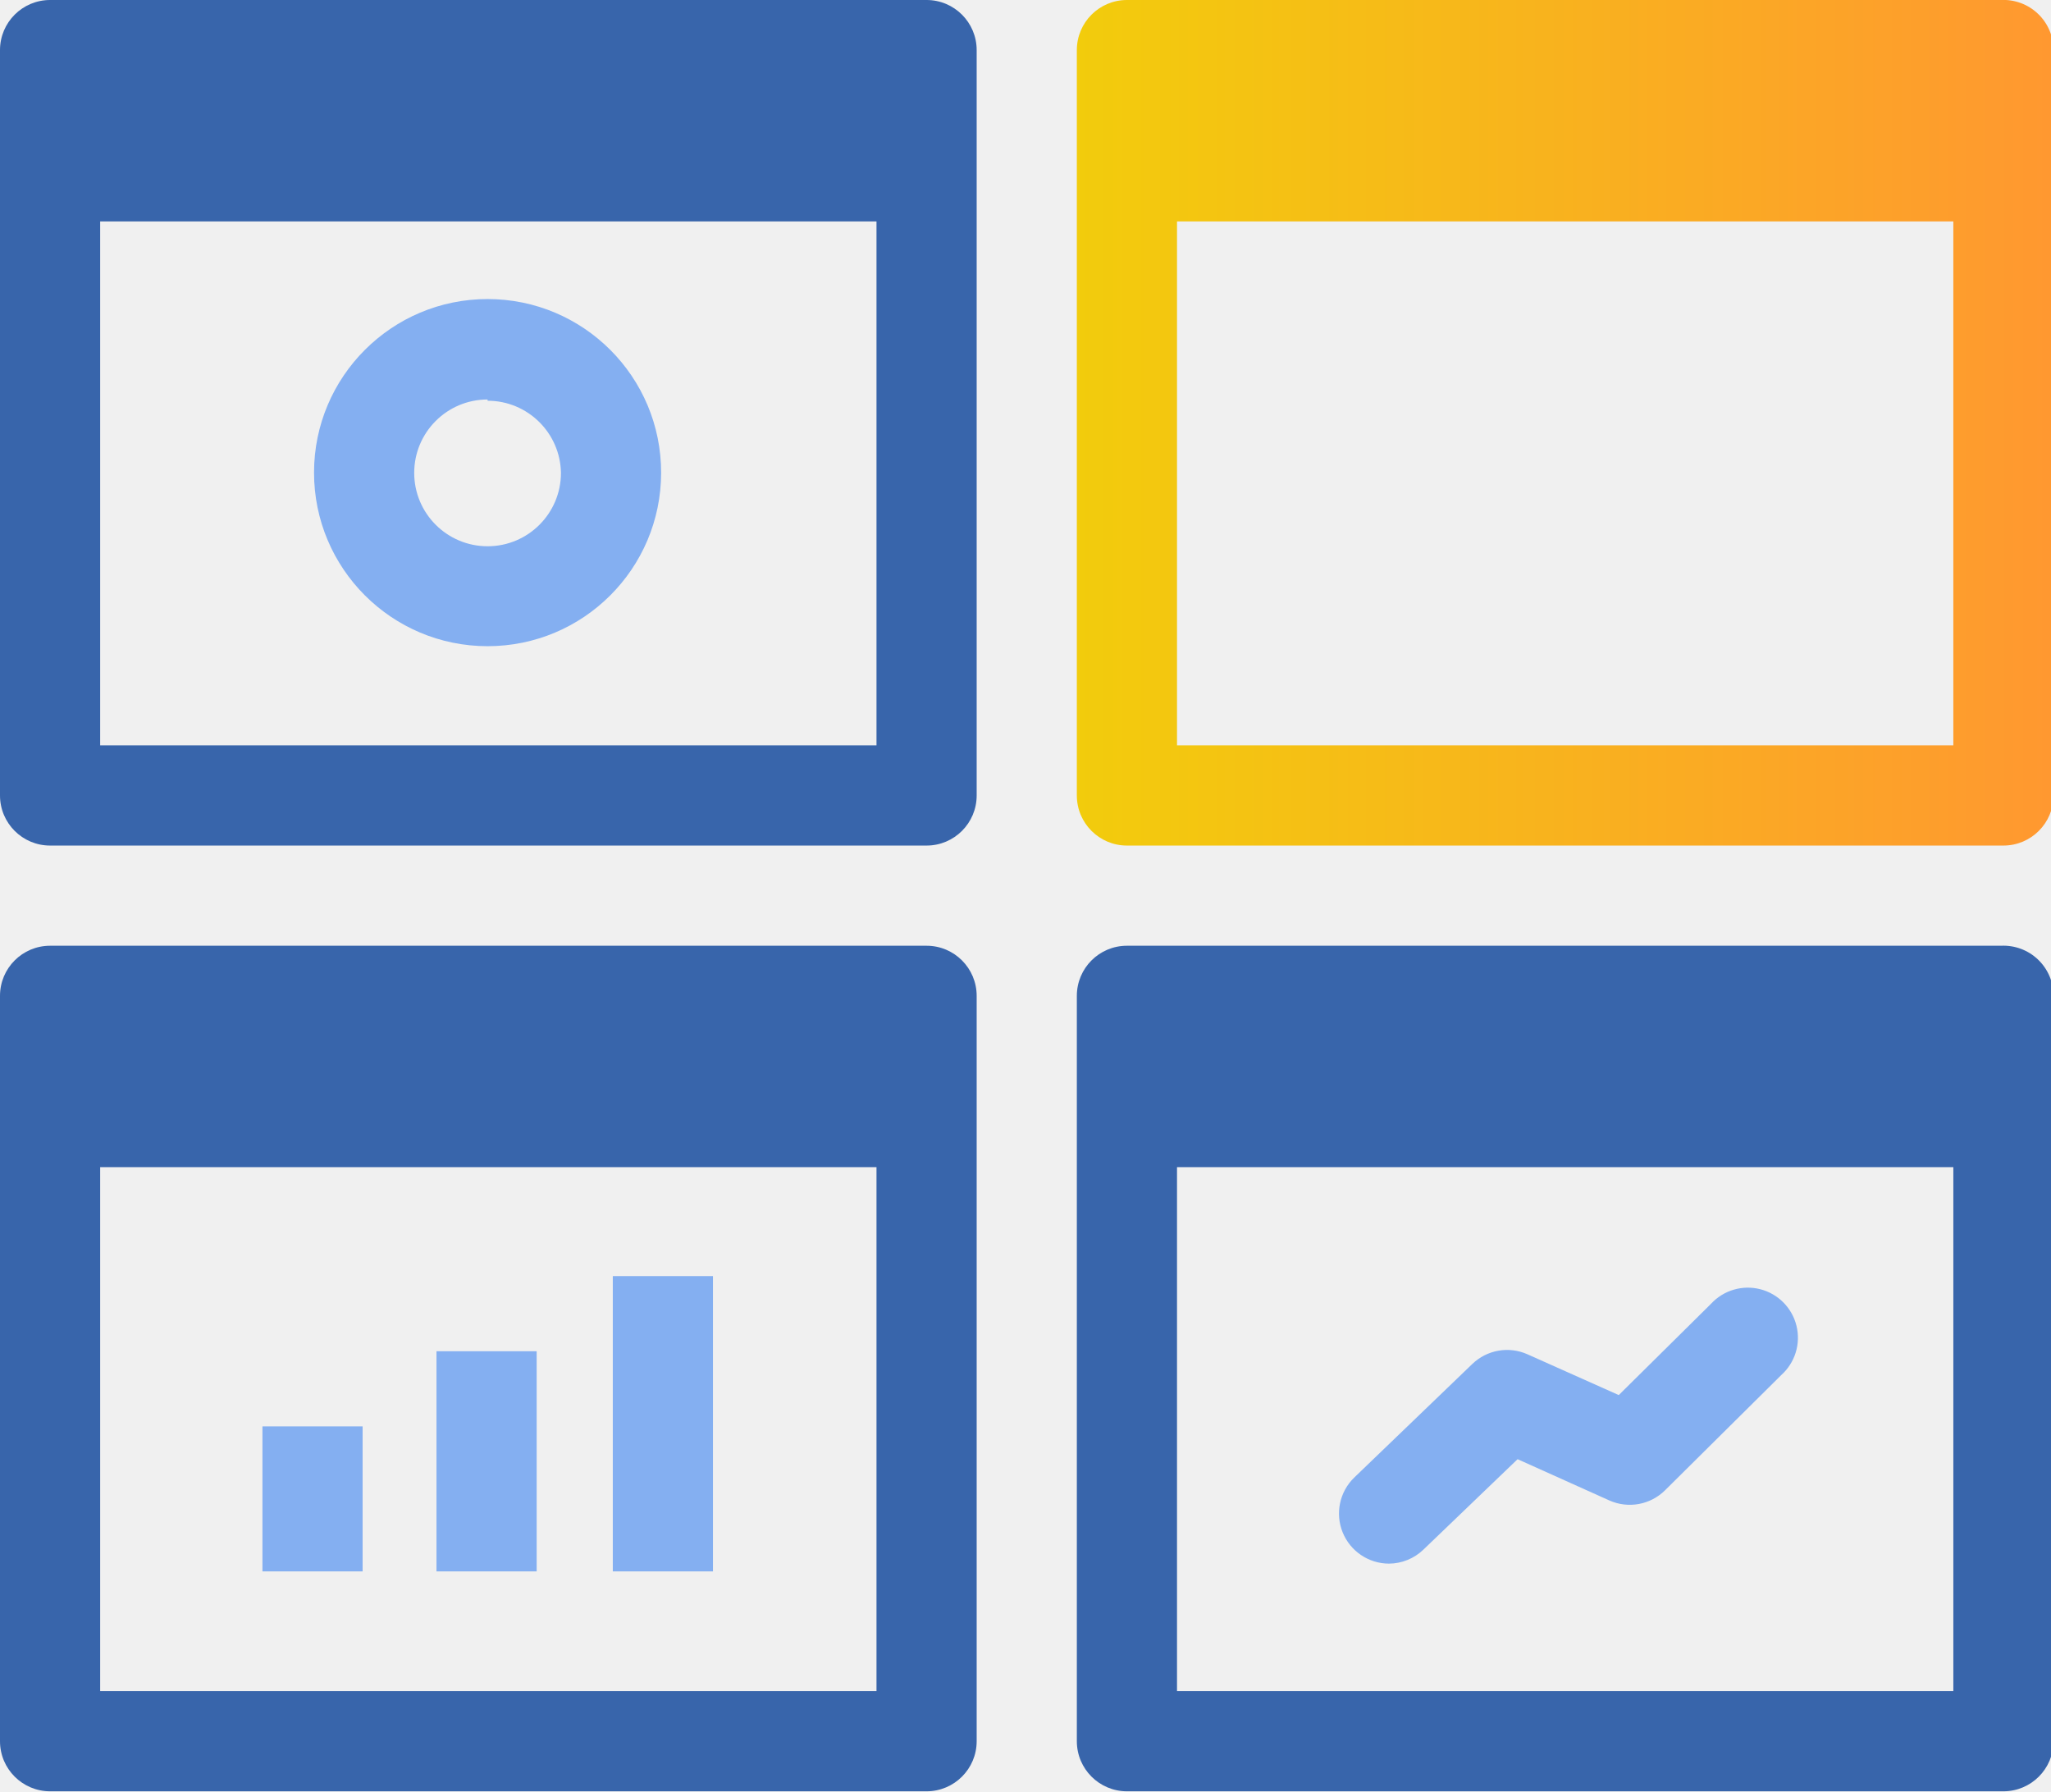
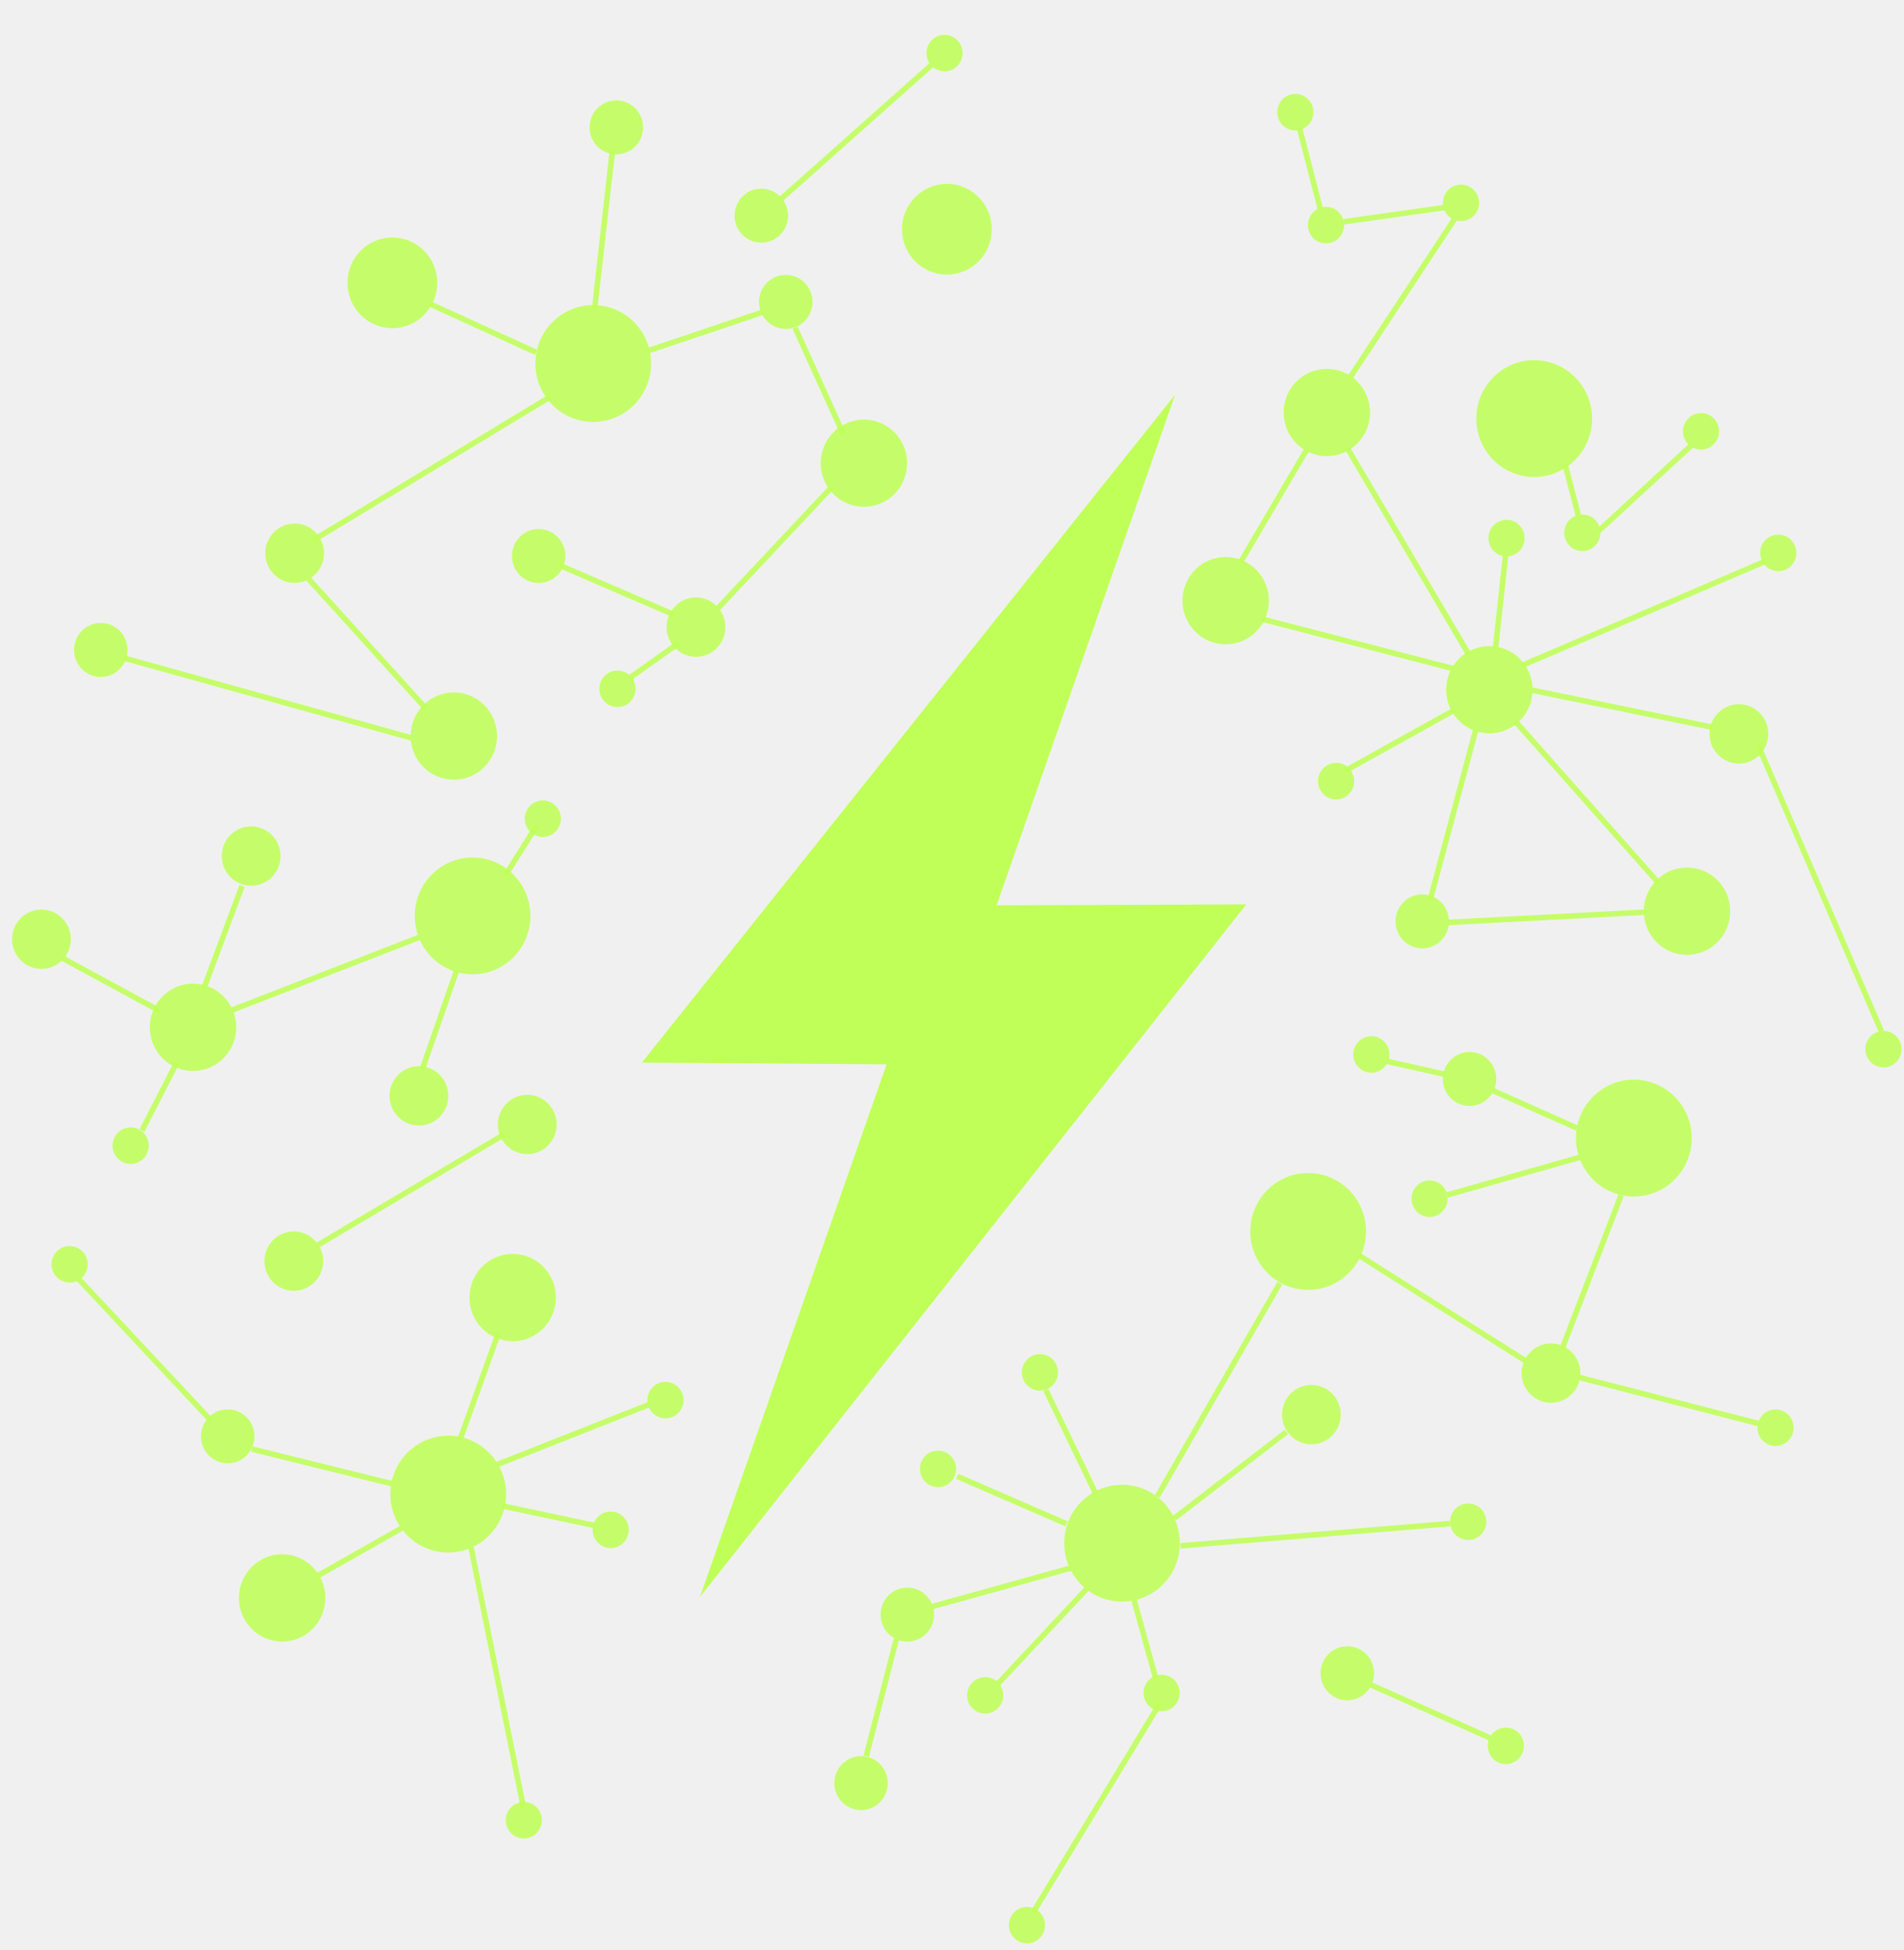
- <svg xmlns="http://www.w3.org/2000/svg" viewBox="0 0 81.9 71.52">
+ <svg xmlns="http://www.w3.org/2000/svg" viewBox="3 7 41 42" fill="none">
+   <g clip-path="url(#clip0_3735_8655)">
+     <path opacity="0.88" d="M22.307 42.299L21.657 44.827" stroke="#C0FF58" stroke-width="0.12" />
+     <path opacity="0.88" d="M27.978 43.694L25.257 48.183" stroke="#C0FF58" stroke-width="0.12" />
+     <path opacity="0.88" d="M26.415 41.211L24.491 43.27" stroke="#C0FF58" stroke-width="0.12" />
+     <path opacity="0.88" d="M27.425 41.462L27.892 43.145" stroke="#C0FF58" stroke-width="0.12" />
+     <path opacity="0.88" d="M23.071 41.605L26.069 40.771" stroke="#C0FF58" stroke-width="0.12" />
+     <path opacity="0.88" d="M23.617 38.799L25.97 39.82" stroke="#C0FF58" stroke-width="0.12" />
+     <path opacity="0.88" d="M25.524 36.936L26.595 39.16" stroke="#C0FF58" stroke-width="0.12" />
+     <path opacity="0.88" d="M30.564 34.639L27.925 39.232" stroke="#C0FF58" stroke-width="0.12" />
+     <path opacity="0.88" d="M12.028 27.189L7.988 28.759" stroke="#C0FF58" stroke-width="0.12" />
+     <path opacity="0.88" d="M11.88 22.899L5.66 21.171" stroke="#C0FF58" stroke-width="0.12" />
+     <path opacity="0.88" d="M12.168 22.255L9.641 19.462" stroke="#C0FF58" stroke-width="0.12" />
+     <path opacity="0.88" d="M17.539 20.249L15.043 19.171" stroke="#C0FF58" stroke-width="0.12" />
+     <path opacity="0.88" d="M17.608 20.859L16.543 21.615" stroke="#C0FF58" stroke-width="0.12" />
+     <path opacity="0.88" d="M14.543 14.588L12.249 13.541" stroke="#C0FF58" stroke-width="0.12" />
+     <path opacity="0.88" d="M14.861 15.541L9.748 18.633" stroke="#C0FF58" stroke-width="0.12" />
+     <path opacity="0.88" d="M19.439 13.719L16.925 14.566" stroke="#C0FF58" stroke-width="0.12" />
+     <path opacity="0.88" d="M16.192 10.234L15.808 13.639" stroke="#C0FF58" stroke-width="0.12" />
+     <path opacity="0.88" d="M23.066 8.397L19.812 11.295" stroke="#C0FF58" stroke-width="0.12" />
+     <path opacity="0.88" d="M20.909 17.497L18.458 20.106" stroke="#C0FF58" stroke-width="0.12" />
+     <path opacity="0.88" d="M21.163 16.35L20.124 14.057" stroke="#C0FF58" stroke-width="0.12" />
+     <path opacity="0.88" d="M12.835 27.903L12.098 30.024" stroke="#C0FF58" stroke-width="0.12" />
+     <path opacity="0.88" d="M8.213 26.084L7.388 28.294" stroke="#C0FF58" stroke-width="0.12" />
+     <path opacity="0.88" d="M6.435 28.771L4.331 27.629" stroke="#C0FF58" stroke-width="0.12" />
+     <path opacity="0.88" d="M14.553 24.794L13.881 25.859" stroke="#C0FF58" stroke-width="0.12" />
+     <path opacity="0.88" d="M6.809 29.883L6.058 31.349" stroke="#C0FF58" stroke-width="0.12" />
+     <path opacity="0.88" d="M13.875 31.425L9.848 33.815" stroke="#C0FF58" stroke-width="0.12" />
+     <path opacity="0.88" d="M7.529 37.58L4.691 34.545" stroke="#C0FF58" stroke-width="0.12" />
+     <path opacity="0.88" d="M16.974 37.254L13.704 38.545" stroke="#C0FF58" stroke-width="0.12" />
+     <path opacity="0.88" d="M13.733 35.711L12.909 38.005" stroke="#C0FF58" stroke-width="0.12" />
+     <path opacity="0.88" d="M15.816 39.86L13.809 39.432" stroke="#C0FF58" stroke-width="0.12" />
+     <path opacity="0.88" d="M11.453 38.96L8.421 38.21" stroke="#C0FF58" stroke-width="0.12" />
+     <path opacity="0.88" d="M11.649 39.915L9.845 40.938" stroke="#C0FF58" stroke-width="0.12" />
+     <path opacity="0.88" d="M13.145 40.326L14.27 45.907" stroke="#C0FF58" stroke-width="0.12" />
+     <path opacity="0.88" d="M32.263 34.035L35.862 36.313" stroke="#C0FF58" stroke-width="0.12" />
+     <path opacity="0.88" d="M32.877 29.86L34.112 30.137" stroke="#C0FF58" stroke-width="0.12" />
+     <path opacity="0.88" d="M34.185 26.868L38.422 26.647" stroke="#C0FF58" stroke-width="0.12" />
+     <path opacity="0.88" d="M34.784 22.722L33.806 26.372" stroke="#C0FF58" stroke-width="0.12" />
+     <path opacity="0.88" d="M35.639 22.538L38.725 26.022" stroke="#C0FF58" stroke-width="0.12" />
+     <path opacity="0.88" d="M35.99 21.864L39.864 22.661" stroke="#C0FF58" stroke-width="0.12" />
+     <path opacity="0.88" d="M40.863 23.044L43.523 29.214" stroke="#C0FF58" stroke-width="0.12" />
+     <path opacity="0.88" d="M35.786 21.33L41.032 19.085" stroke="#C0FF58" stroke-width="0.12" />
+     <path opacity="0.88" d="M35.212 20.949L35.427 18.972" stroke="#C0FF58" stroke-width="0.12" />
+     <path opacity="0.88" d="M36.994 18.095L36.705 16.987" stroke="#C0FF58" stroke-width="0.12" />
+     <path opacity="0.88" d="M39.429 16.593L37.439 18.429" stroke="#C0FF58" stroke-width="0.12" />
+     <path opacity="0.88" d="M30.179 20.333L34.317 21.406" stroke="#C0FF58" stroke-width="0.12" />
+     <path opacity="0.88" d="M31.969 23.604L34.319 22.297" stroke="#C0FF58" stroke-width="0.12" />
+     <path opacity="0.88" d="M32.023 16.658L34.627 21.083" stroke="#C0FF58" stroke-width="0.12" />
+     <path opacity="0.88" d="M31.151 16.673L29.714 19.118" stroke="#C0FF58" stroke-width="0.12" />
+     <path opacity="0.88" d="M34.333 11.71L32.085 15.119" stroke="#C0FF58" stroke-width="0.12" />
+     <path opacity="0.88" d="M34.116 11.469L31.94 11.777" stroke="#C0FF58" stroke-width="0.12" />
+     <path opacity="0.88" d="M31.437 11.496L30.985 9.744" stroke="#C0FF58" stroke-width="0.12" />
+     <path opacity="0.88" d="M35.15 30.487L36.967 31.298" stroke="#C0FF58" stroke-width="0.12" />
+     <path opacity="0.88" d="M34.17 32.738L37.042 31.922" stroke="#C0FF58" stroke-width="0.12" />
+     <path opacity="0.88" d="M36.648 36.044L37.916 32.743" stroke="#C0FF58" stroke-width="0.12" />
+     <path opacity="0.88" d="M37.007 36.666L40.863 37.657" stroke="#C0FF58" stroke-width="0.12" />
+     <path opacity="0.88" d="M30.706 37.842L28.294 39.699" stroke="#C0FF58" stroke-width="0.12" />
+     <path opacity="0.88" d="M34.238 39.815L28.426 40.294" stroke="#C0FF58" stroke-width="0.12" />
+     <path opacity="0.88" d="M35.091 44.432L32.525 43.289" stroke="#C0FF58" stroke-width="0.12" />
+     <path opacity="0.88" d="M35.079 22.796C35.593 22.796 36.01 22.375 36.01 21.856C36.01 21.337 35.593 20.916 35.079 20.916C34.564 20.916 34.148 21.337 34.148 21.856C34.148 22.375 34.564 22.796 35.079 22.796Z" fill="#C0FF58" />
+     <path opacity="0.88" d="M29.399 20.878C29.913 20.878 30.33 20.457 30.33 19.938C30.33 19.418 29.913 18.997 29.399 18.997C28.884 18.997 28.468 19.418 28.468 19.938C28.468 20.457 28.884 20.878 29.399 20.878Z" fill="#C0FF58" />
+     <path opacity="0.88" d="M12.775 23.794C13.289 23.794 13.706 23.373 13.706 22.854C13.706 22.335 13.289 21.914 12.775 21.914C12.261 21.914 11.844 22.335 11.844 22.854C11.844 23.373 12.261 23.794 12.775 23.794Z" fill="#C0FF58" />
+     <path opacity="0.88" d="M7.157 30.067C7.671 30.067 8.088 29.646 8.088 29.126C8.088 28.607 7.671 28.186 7.157 28.186C6.643 28.186 6.226 28.607 6.226 29.126C6.226 29.646 6.643 30.067 7.157 30.067Z" fill="#C0FF58" />
+     <path opacity="0.88" d="M39.335 27.566C39.849 27.566 40.266 27.145 40.266 26.625C40.266 26.106 39.849 25.685 39.335 25.685C38.821 25.685 38.404 26.106 38.404 26.625C38.404 27.145 38.821 27.566 39.335 27.566Z" fill="#C0FF58" />
+     <path opacity="0.88" d="M31.578 16.825C32.092 16.825 32.509 16.404 32.509 15.884C32.509 15.365 32.092 14.944 31.578 14.944C31.064 14.944 30.647 15.365 30.647 15.884C30.647 16.404 31.064 16.825 31.578 16.825Z" fill="#C0FF58" />
+     <path opacity="0.88" d="M21.607 17.916C22.121 17.916 22.538 17.495 22.538 16.976C22.538 16.457 22.121 16.036 21.607 16.036C21.093 16.036 20.676 16.457 20.676 16.976C20.676 17.495 21.093 17.916 21.607 17.916Z" fill="#C0FF58" />
+     <path opacity="0.88" d="M9.077 42.357C9.591 42.357 10.008 41.936 10.008 41.416C10.008 40.897 9.591 40.476 9.077 40.476C8.563 40.476 8.146 40.897 8.146 41.416C8.146 41.936 8.563 42.357 9.077 42.357Z" fill="#C0FF58" />
+     <path opacity="0.88" d="M14.042 35.888C14.556 35.888 14.973 35.467 14.973 34.947C14.973 34.428 14.556 34.007 14.042 34.007C13.528 34.007 13.111 34.428 13.111 34.947C13.111 35.467 13.528 35.888 14.042 35.888Z" fill="#C0FF58" />
+     <path opacity="0.88" d="M11.451 14.069C11.985 14.069 12.418 13.631 12.418 13.092C12.418 12.552 11.985 12.115 11.451 12.115C10.917 12.115 10.484 12.552 10.484 13.092C10.484 13.631 10.917 14.069 11.451 14.069Z" fill="#C0FF58" />
+     <path opacity="0.88" d="M23.395 12.914C23.929 12.914 24.362 12.477 24.362 11.937C24.362 11.398 23.929 10.96 23.395 10.96C22.86 10.96 22.427 11.398 22.427 11.937C22.427 12.477 22.86 12.914 23.395 12.914Z" fill="#C0FF58" />
+     <path opacity="0.88" d="M15.777 16.088C16.465 16.088 17.023 15.524 17.023 14.829C17.023 14.134 16.465 13.571 15.777 13.571C15.089 13.571 14.531 14.134 14.531 14.829C14.531 15.524 15.089 16.088 15.777 16.088Z" fill="#C0FF58" />
+     <path opacity="0.88" d="M36.044 17.274C36.733 17.274 37.291 16.711 37.291 16.016C37.291 15.321 36.733 14.757 36.044 14.757C35.356 14.757 34.798 15.321 34.798 16.016C34.798 16.711 35.356 17.274 36.044 17.274Z" fill="#C0FF58" />
+     <path opacity="0.88" d="M38.19 32.771C38.879 32.771 39.437 32.208 39.437 31.513C39.437 30.818 38.879 30.254 38.19 30.254C37.502 30.254 36.944 30.818 36.944 31.513C36.944 32.208 37.502 32.771 38.19 32.771Z" fill="#C0FF58" />
+     <path opacity="0.88" d="M34.651 30.822C34.969 30.822 35.227 30.561 35.227 30.24C35.227 29.918 34.969 29.658 34.651 29.658C34.333 29.658 34.075 29.918 34.075 30.24C34.075 30.561 34.333 30.822 34.651 30.822Z" fill="#C0FF58" />
+     <path opacity="0.88" d="M19.924 14.085C20.243 14.085 20.501 13.824 20.501 13.503C20.501 13.181 20.243 12.921 19.924 12.921C19.606 12.921 19.348 13.181 19.348 13.503C19.348 13.824 19.606 14.085 19.924 14.085Z" fill="#C0FF58" />
+     <path opacity="0.88" d="M14.602 19.557C14.92 19.557 15.178 19.297 15.178 18.975C15.178 18.654 14.92 18.394 14.602 18.394C14.284 18.394 14.026 18.654 14.026 18.975C14.026 19.297 14.284 19.557 14.602 19.557Z" fill="#C0FF58" />
+     <path opacity="0.88" d="M5.171 21.581C5.489 21.581 5.747 21.32 5.747 20.999C5.747 20.677 5.489 20.417 5.171 20.417C4.852 20.417 4.594 20.677 4.594 20.999C4.594 21.32 4.852 21.581 5.171 21.581Z" fill="#C0FF58" />
+     <path opacity="0.88" d="M16.275 10.325C16.593 10.325 16.851 10.065 16.851 9.743C16.851 9.422 16.593 9.162 16.275 9.162C15.957 9.162 15.698 9.422 15.698 9.743C15.698 10.065 15.957 10.325 16.275 10.325Z" fill="#C0FF58" />
+     <path opacity="0.88" d="M19.397 12.227C19.715 12.227 19.973 11.966 19.973 11.645C19.973 11.324 19.715 11.063 19.397 11.063C19.079 11.063 18.821 11.324 18.821 11.645C18.821 11.966 19.079 12.227 19.397 12.227Z" fill="#C0FF58" />
+     <path opacity="0.88" d="M27.167 41.496C27.855 41.496 28.413 40.933 28.413 40.238C28.413 39.543 27.855 38.979 27.167 38.979C26.479 38.979 25.921 39.543 25.921 40.238C25.921 40.933 26.479 41.496 27.167 41.496Z" fill="#C0FF58" />
+     <path opacity="0.88" d="M13.179 27.986C13.867 27.986 14.425 27.423 14.425 26.728C14.425 26.033 13.867 25.469 13.179 25.469C12.491 25.469 11.933 26.033 11.933 26.728C11.933 27.423 12.491 27.986 13.179 27.986Z" fill="#C0FF58" />
+     <path opacity="0.88" d="M12.023 31.243C12.373 31.243 12.656 30.956 12.656 30.603C12.656 30.25 12.373 29.964 12.023 29.964C11.673 29.964 11.39 30.25 11.39 30.603C11.39 30.956 11.673 31.243 12.023 31.243Z" fill="#C0FF58" />
+     <path opacity="0.88" d="M14.357 31.859C14.706 31.859 14.99 31.573 14.99 31.22C14.99 30.867 14.706 30.58 14.357 30.58C14.007 30.58 13.723 30.867 13.723 31.22C13.723 31.573 14.007 31.859 14.357 31.859Z" fill="#C0FF58" />
+     <path opacity="0.88" d="M9.328 34.802C9.678 34.802 9.961 34.516 9.961 34.163C9.961 33.81 9.678 33.523 9.328 33.523C8.978 33.523 8.695 33.81 8.695 34.163C8.695 34.516 8.978 34.802 9.328 34.802Z" fill="#C0FF58" />
+     <path opacity="0.88" d="M17.99 21.147C18.34 21.147 18.623 20.861 18.623 20.508C18.623 20.154 18.34 19.868 17.99 19.868C17.64 19.868 17.357 20.154 17.357 20.508C17.357 20.861 17.64 21.147 17.99 21.147Z" fill="#C0FF58" />
+     <path opacity="0.88" d="M3.892 27.869C4.242 27.869 4.525 27.583 4.525 27.23C4.525 26.877 4.242 26.59 3.892 26.59C3.542 26.59 3.259 26.877 3.259 27.23C3.259 27.583 3.542 27.869 3.892 27.869Z" fill="#C0FF58" />
+     <path opacity="0.88" d="M8.409 26.078C8.759 26.078 9.043 25.791 9.043 25.438C9.043 25.085 8.759 24.799 8.409 24.799C8.06 24.799 7.776 25.085 7.776 25.438C7.776 25.791 8.06 26.078 8.409 26.078Z" fill="#C0FF58" />
+     <path opacity="0.88" d="M36.406 37.215C36.756 37.215 37.039 36.928 37.039 36.575C37.039 36.222 36.756 35.936 36.406 35.936C36.056 35.936 35.773 36.222 35.773 36.575C35.773 36.928 36.056 37.215 36.406 37.215Z" fill="#C0FF58" />
+     <path opacity="0.88" d="M31.245 38.108C31.595 38.108 31.878 37.822 31.878 37.469C31.878 37.116 31.595 36.83 31.245 36.83C30.895 36.83 30.612 37.116 30.612 37.469C30.612 37.822 30.895 38.108 31.245 38.108Z" fill="#C0FF58" />
+     <path opacity="0.88" d="M34.623 40.17C34.838 40.17 35.012 39.993 35.012 39.776C35.012 39.559 34.838 39.382 34.623 39.382C34.407 39.382 34.233 39.559 34.233 39.776C34.233 39.993 34.407 40.17 34.623 40.17Z" fill="#C0FF58" />
+     <path opacity="0.88" d="M35.434 44.997C35.649 44.997 35.823 44.82 35.823 44.603C35.823 44.385 35.649 44.209 35.434 44.209C35.218 44.209 35.044 44.385 35.044 44.603C35.044 44.82 35.218 44.997 35.434 44.997Z" fill="#C0FF58" />
+     <path opacity="0.88" d="M25.119 48.858C25.335 48.858 25.509 48.681 25.509 48.464C25.509 48.246 25.335 48.07 25.119 48.07C24.904 48.07 24.73 48.246 24.73 48.464C24.73 48.681 24.904 48.858 25.119 48.858Z" fill="#C0FF58" />
+     <path opacity="0.88" d="M14.283 46.598C14.498 46.598 14.672 46.422 14.672 46.204C14.672 45.987 14.498 45.811 14.283 45.811C14.067 45.811 13.893 45.987 13.893 46.204C13.893 46.422 14.067 46.598 14.283 46.598Z" fill="#C0FF58" />
+     <path opacity="0.88" d="M28.02 43.858C28.235 43.858 28.409 43.682 28.409 43.464C28.409 43.247 28.235 43.071 28.02 43.071C27.804 43.071 27.63 43.247 27.63 43.464C27.63 43.682 27.804 43.858 28.02 43.858Z" fill="#C0FF58" />
+     <path opacity="0.88" d="M24.219 43.909C24.435 43.909 24.609 43.733 24.609 43.515C24.609 43.298 24.435 43.122 24.219 43.122C24.004 43.122 23.829 43.298 23.829 43.515C23.829 43.733 24.004 43.909 24.219 43.909Z" fill="#C0FF58" />
+     <path opacity="0.88" d="M23.203 39.031C23.419 39.031 23.593 38.855 23.593 38.638C23.593 38.42 23.419 38.244 23.203 38.244C22.988 38.244 22.814 38.42 22.814 38.638C22.814 38.855 22.988 39.031 23.203 39.031Z" fill="#C0FF58" />
+     <path opacity="0.88" d="M25.398 36.953C25.614 36.953 25.788 36.776 25.788 36.559C25.788 36.342 25.614 36.165 25.398 36.165C25.183 36.165 25.009 36.342 25.009 36.559C25.009 36.776 25.183 36.953 25.398 36.953Z" fill="#C0FF58" />
+     <path opacity="0.88" d="M33.791 33.212C34.006 33.212 34.18 33.035 34.18 32.818C34.18 32.6 34.006 32.424 33.791 32.424C33.575 32.424 33.401 32.6 33.401 32.818C33.401 33.035 33.575 33.212 33.791 33.212Z" fill="#C0FF58" />
+     <path opacity="0.88" d="M41.242 38.145C41.457 38.145 41.632 37.969 41.632 37.751C41.632 37.534 41.457 37.357 41.242 37.357C41.027 37.357 40.852 37.534 40.852 37.751C40.852 37.969 41.027 38.145 41.242 38.145Z" fill="#C0FF58" />
+     <path opacity="0.88" d="M32.537 30.105C32.752 30.105 32.927 29.929 32.927 29.711C32.927 29.494 32.752 29.317 32.537 29.317C32.322 29.317 32.147 29.494 32.147 29.711C32.147 29.929 32.322 30.105 32.537 30.105Z" fill="#C0FF58" />
+     <path opacity="0.88" d="M31.778 24.219C31.993 24.219 32.167 24.042 32.167 23.825C32.167 23.607 31.993 23.431 31.778 23.431C31.562 23.431 31.388 23.607 31.388 23.825C31.388 24.042 31.562 24.219 31.778 24.219Z" fill="#C0FF58" />
+     <path opacity="0.88" d="M41.301 19.302C41.516 19.302 41.691 19.126 41.691 18.908C41.691 18.691 41.516 18.515 41.301 18.515C41.085 18.515 40.911 18.691 40.911 18.908C40.911 19.126 41.085 19.302 41.301 19.302Z" fill="#C0FF58" />
+     <path opacity="0.88" d="M43.566 29.991C43.782 29.991 43.956 29.814 43.956 29.597C43.956 29.38 43.782 29.203 43.566 29.203C43.351 29.203 43.177 29.38 43.177 29.597C43.177 29.814 43.351 29.991 43.566 29.991Z" fill="#C0FF58" />
+     <path opacity="0.88" d="M35.448 18.984C35.663 18.984 35.838 18.808 35.838 18.59C35.838 18.373 35.663 18.196 35.448 18.196C35.233 18.196 35.058 18.373 35.058 18.59C35.058 18.808 35.233 18.984 35.448 18.984Z" fill="#C0FF58" />
+     <path opacity="0.88" d="M37.081 18.869C37.296 18.869 37.471 18.692 37.471 18.475C37.471 18.257 37.296 18.081 37.081 18.081C36.866 18.081 36.691 18.257 36.691 18.475C36.691 18.692 36.866 18.869 37.081 18.869Z" fill="#C0FF58" />
+     <path opacity="0.88" d="M39.637 16.684C39.853 16.684 40.027 16.508 40.027 16.29C40.027 16.073 39.853 15.896 39.637 15.896C39.422 15.896 39.248 16.073 39.248 16.29C39.248 16.508 39.422 16.684 39.637 16.684Z" fill="#C0FF58" />
+     <path opacity="0.88" d="M16.299 22.23C16.515 22.23 16.689 22.053 16.689 21.836C16.689 21.618 16.515 21.442 16.299 21.442C16.084 21.442 15.909 21.618 15.909 21.836C15.909 22.053 16.084 22.23 16.299 22.23Z" fill="#C0FF58" />
+     <path opacity="0.88" d="M14.691 25.027C14.906 25.027 15.081 24.851 15.081 24.633C15.081 24.416 14.906 24.239 14.691 24.239C14.476 24.239 14.301 24.416 14.301 24.633C14.301 24.851 14.476 25.027 14.691 25.027Z" fill="#C0FF58" />
+     <path opacity="0.88" d="M5.814 32.069C6.03 32.069 6.204 31.893 6.204 31.676C6.204 31.458 6.03 31.282 5.814 31.282C5.599 31.282 5.424 31.458 5.424 31.676C5.424 31.893 5.599 32.069 5.814 32.069Z" fill="#C0FF58" />
+     <path opacity="0.88" d="M4.5 34.625C4.715 34.625 4.89 34.449 4.89 34.231C4.89 34.014 4.715 33.837 4.5 33.837C4.285 33.837 4.11 34.014 4.11 34.231C4.11 34.449 4.285 34.625 4.5 34.625Z" fill="#C0FF58" />
+     <path opacity="0.88" d="M23.343 8.537C23.559 8.537 23.733 8.361 23.733 8.144C23.733 7.926 23.559 7.75 23.343 7.75C23.128 7.75 22.954 7.926 22.954 8.144C22.954 8.361 23.128 8.537 23.343 8.537Z" fill="#C0FF58" />
+     <path opacity="0.88" d="M31.559 12.243C31.775 12.243 31.949 12.066 31.949 11.849C31.949 11.632 31.775 11.455 31.559 11.455C31.344 11.455 31.17 11.632 31.17 11.849C31.17 12.066 31.344 12.243 31.559 12.243Z" fill="#C0FF58" />
+     <path opacity="0.88" d="M16.153 40.344C16.368 40.344 16.543 40.167 16.543 39.95C16.543 39.732 16.368 39.556 16.153 39.556C15.937 39.556 15.763 39.732 15.763 39.95C15.763 40.167 15.937 40.344 16.153 40.344Z" fill="#C0FF58" />
+     <path opacity="0.88" d="M17.333 37.55C17.549 37.55 17.723 37.374 17.723 37.157C17.723 36.939 17.549 36.763 17.333 36.763C17.118 36.763 16.943 36.939 16.943 37.157C16.943 37.374 17.118 37.55 17.333 37.55Z" fill="#C0FF58" />
+     <path opacity="0.88" d="M12.654 40.439C13.342 40.439 13.9 39.876 13.9 39.181C13.9 38.486 13.342 37.922 12.654 37.922C11.965 37.922 11.407 38.486 11.407 39.181C11.407 39.876 11.965 40.439 12.654 40.439Z" fill="#C0FF58" />
+     <path opacity="0.88" d="M31.175 34.782C31.863 34.782 32.421 34.219 32.421 33.523C32.421 32.828 31.863 32.265 31.175 32.265C30.487 32.265 29.929 32.828 29.929 33.523C29.929 34.219 30.487 34.782 31.175 34.782Z" fill="#C0FF58" />
+     <path opacity="0.88" d="M40.453 23.447C40.803 23.447 41.086 23.16 41.086 22.807C41.086 22.454 40.803 22.168 40.453 22.168C40.103 22.168 39.82 22.454 39.82 22.807C39.82 23.16 40.103 23.447 40.453 23.447Z" fill="#C0FF58" />
+     <path opacity="0.88" d="M9.346 19.555C9.696 19.555 9.979 19.269 9.979 18.916C9.979 18.562 9.696 18.276 9.346 18.276C8.996 18.276 8.713 18.562 8.713 18.916C8.713 19.269 8.996 19.555 9.346 19.555Z" fill="#C0FF58" />
+     <path opacity="0.88" d="M33.633 27.427C33.952 27.427 34.209 27.166 34.209 26.845C34.209 26.524 33.952 26.263 33.633 26.263C33.315 26.263 33.057 26.524 33.057 26.845C33.057 27.166 33.315 27.427 33.633 27.427Z" fill="#C0FF58" />
+     <path opacity="0.88" d="M7.905 38.518C8.223 38.518 8.481 38.258 8.481 37.936C8.481 37.615 8.223 37.355 7.905 37.355C7.586 37.355 7.328 37.615 7.328 37.936C7.328 38.258 7.586 38.518 7.905 38.518Z" fill="#C0FF58" />
+     <path opacity="0.88" d="M21.546 45.988C21.864 45.988 22.122 45.727 22.122 45.406C22.122 45.085 21.864 44.824 21.546 44.824C21.228 44.824 20.97 45.085 20.97 45.406C20.97 45.727 21.228 45.988 21.546 45.988Z" fill="#C0FF58" />
+     <path opacity="0.88" d="M32.019 43.622C32.337 43.622 32.595 43.361 32.595 43.04C32.595 42.718 32.337 42.458 32.019 42.458C31.701 42.458 31.443 42.718 31.443 43.04C31.443 43.361 31.701 43.622 32.019 43.622Z" fill="#C0FF58" />
+     <path opacity="0.88" d="M22.542 42.358C22.86 42.358 23.118 42.097 23.118 41.776C23.118 41.454 22.86 41.194 22.542 41.194C22.224 41.194 21.966 41.454 21.966 41.776C21.966 42.097 22.224 42.358 22.542 42.358Z" fill="#C0FF58" />
+     <path opacity="0.88" d="M30.9 9.81C31.115 9.81 31.29 9.634 31.29 9.416C31.29 9.199 31.115 9.022 30.9 9.022C30.684 9.022 30.51 9.199 30.51 9.416C30.51 9.634 30.684 9.81 30.9 9.81Z" fill="#C0FF58" />
+     <path opacity="0.88" d="M34.467 11.763C34.683 11.763 34.857 11.587 34.857 11.37C34.857 11.152 34.683 10.976 34.467 10.976C34.252 10.976 34.077 11.152 34.077 11.37C34.077 11.587 34.252 11.763 34.467 11.763Z" fill="#C0FF58" />
+     <path d="M28.31 15.502L16.824 29.887L22.096 29.924L18.076 41.396L29.843 26.479L24.465 26.499L28.31 15.502Z" fill="#C0FF58" />
+   </g>
  <defs>
-     <style>.cls-1{fill:#84aff1;}.cls-2{fill:#3865ab;}.cls-3{fill:url(#linear-gradient);}</style>
-     <linearGradient id="linear-gradient" x1="42.95" y1="16.88" x2="81.9" y2="16.88" gradientUnits="userSpaceOnUse">
-       <stop offset="0" stop-color="#f2cc0c" />
-       <stop offset="1" stop-color="#ff9830" />
-     </linearGradient>
+     <clipPath id="clip0_3735_8655">
+       <rect width="41" height="42" fill="white" transform="translate(3 7)" />
+     </clipPath>
  </defs>
-   <g id="Layer_2" data-name="Layer 2">
-     <g id="Layer_1-2" data-name="Layer 1">
-       <path class="cls-1" d="M55.46,62.43A2,2,0,0,1,54.07,59l4.72-4.54a2,2,0,0,1,2.2-.39l3.65,1.63,3.68-3.64a2,2,0,1,1,2.81,2.84l-4.64,4.6a2,2,0,0,1-2.22.41L60.6,58.26l-3.76,3.61A2,2,0,0,1,55.46,62.43Z" />
-       <path class="cls-2" d="M37,0H2A2,2,0,0,0,0,2V31.76a2,2,0,0,0,2,2H37a2,2,0,0,0,2-2V2A2,2,0,0,0,37,0ZM4,29.76V8.84H35V29.76Z" />
-       <path class="cls-3" d="M79.9,0H45a2,2,0,0,0-2,2V31.76a2,2,0,0,0,2,2h35a2,2,0,0,0,2-2V2A2,2,0,0,0,79.9,0ZM47,29.76V8.84h31V29.76Z" />
-       <path class="cls-2" d="M37,37.76H2a2,2,0,0,0-2,2V69.52a2,2,0,0,0,2,2H37a2,2,0,0,0,2-2V39.76A2,2,0,0,0,37,37.76ZM4,67.52V46.6H35V67.52Z" />
-       <path class="cls-2" d="M79.9,37.76H45a2,2,0,0,0-2,2V69.52a2,2,0,0,0,2,2h35a2,2,0,0,0,2-2V39.76A2,2,0,0,0,79.9,37.76ZM47,67.52V46.6h31V67.52Z" />
-       <rect class="cls-1" x="10.48" y="56.95" width="4" height="5.79" />
-       <rect class="cls-1" x="17.43" y="53.95" width="4" height="8.79" />
-       <rect class="cls-1" x="24.47" y="50.95" width="4" height="11.79" />
-       <path class="cls-1" d="M19.47,25.8a6.93,6.93,0,1,1,6.93-6.92A6.93,6.93,0,0,1,19.47,25.8Zm0-9.85a2.93,2.93,0,1,0,2.93,2.93A2.93,2.93,0,0,0,19.47,16Z" />
-     </g>
-   </g>
</svg>
